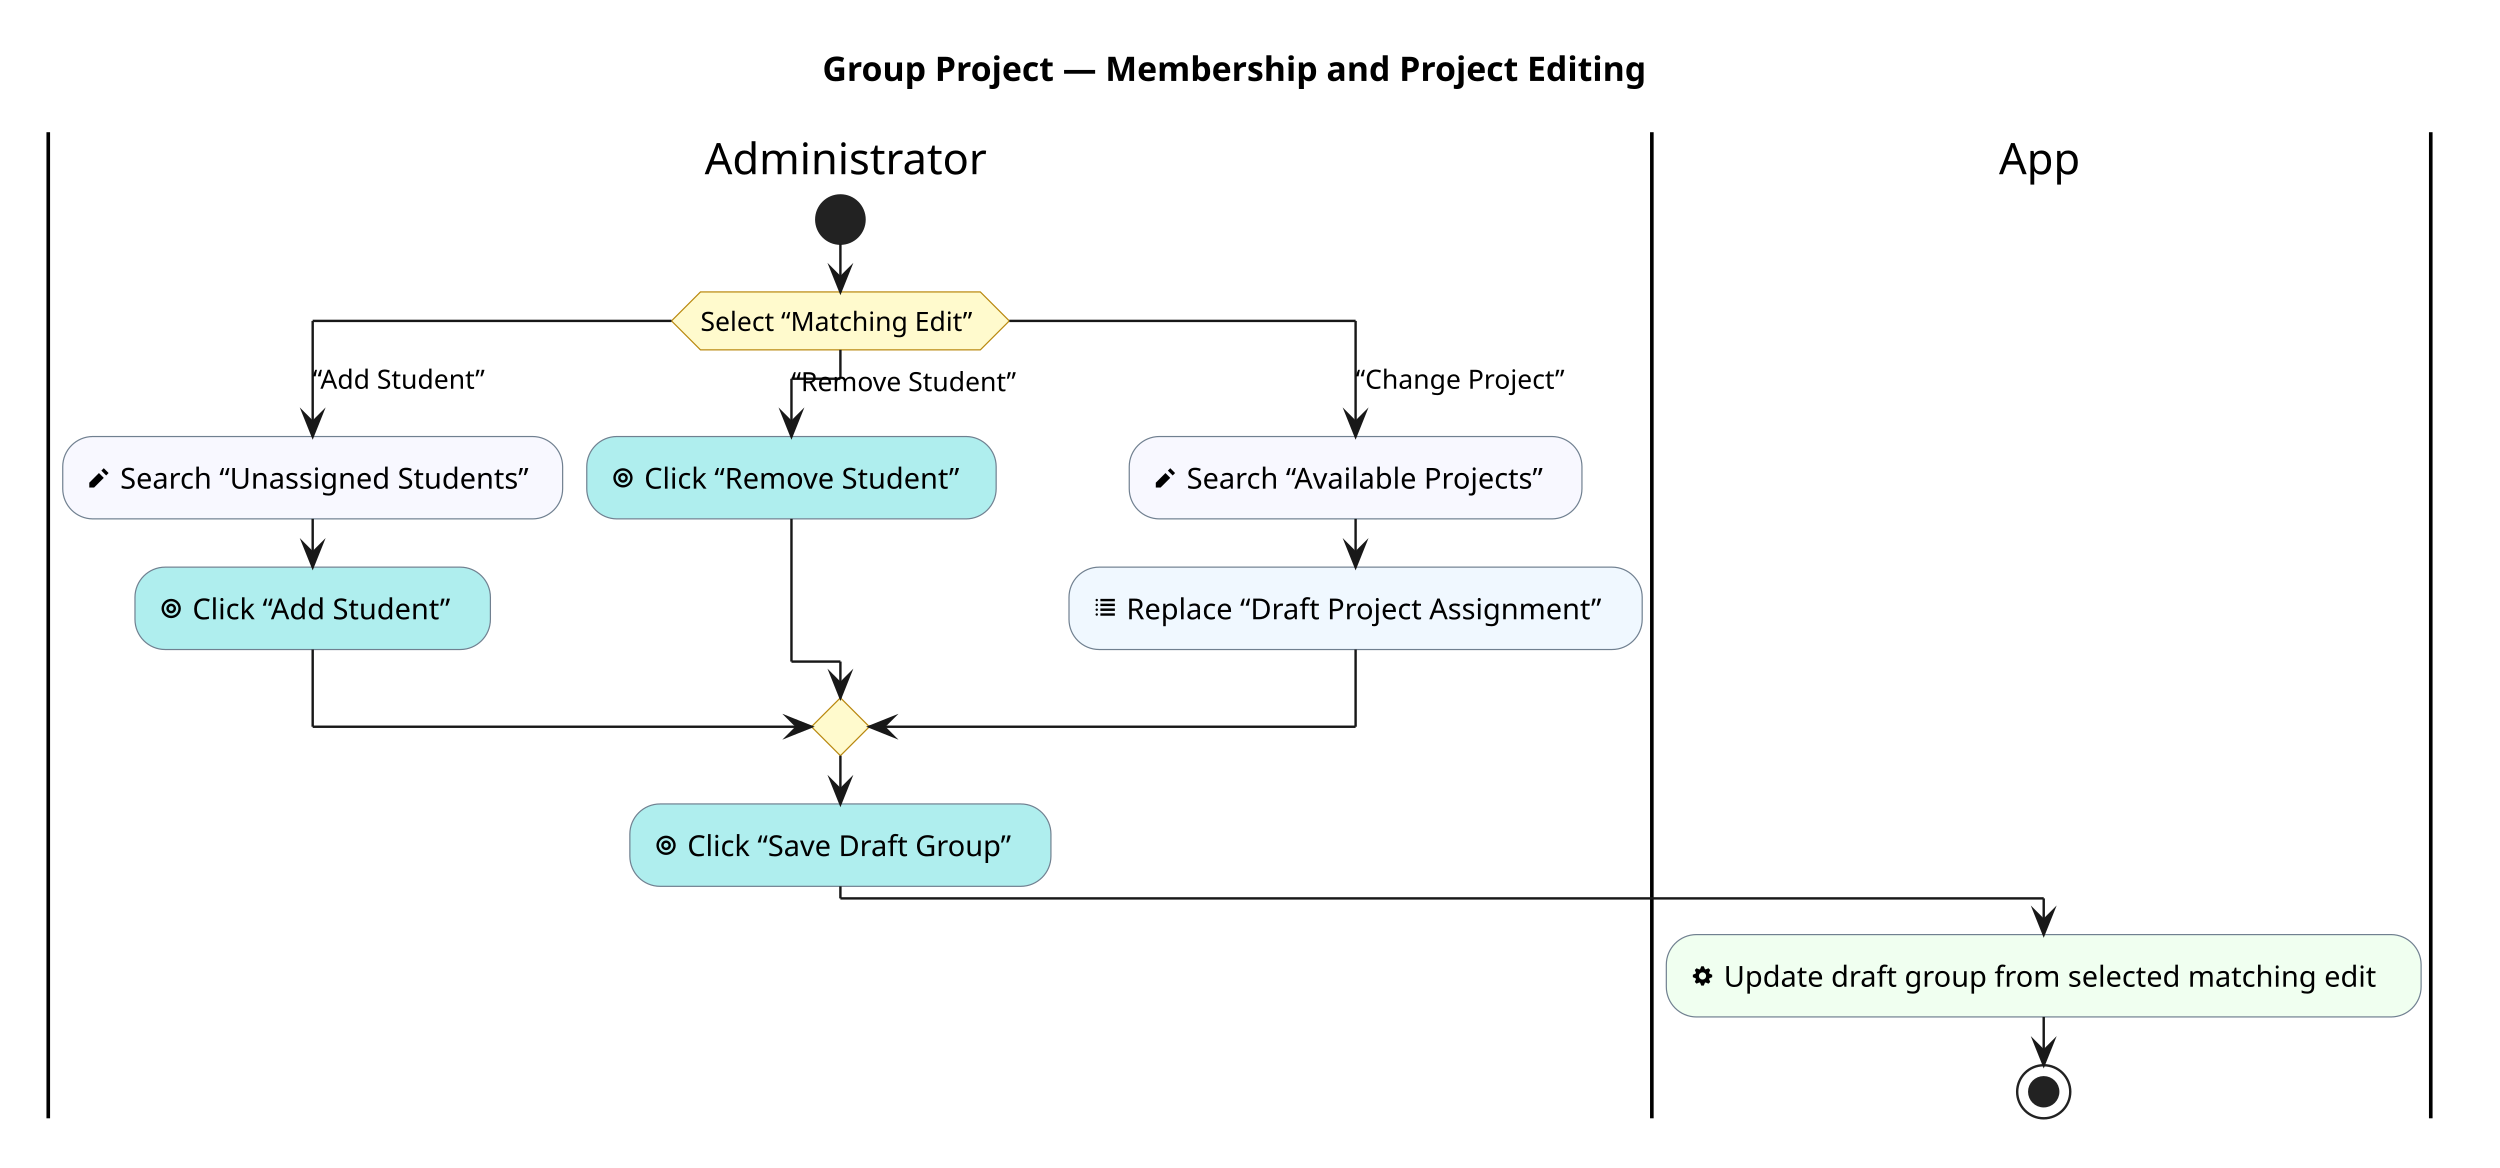
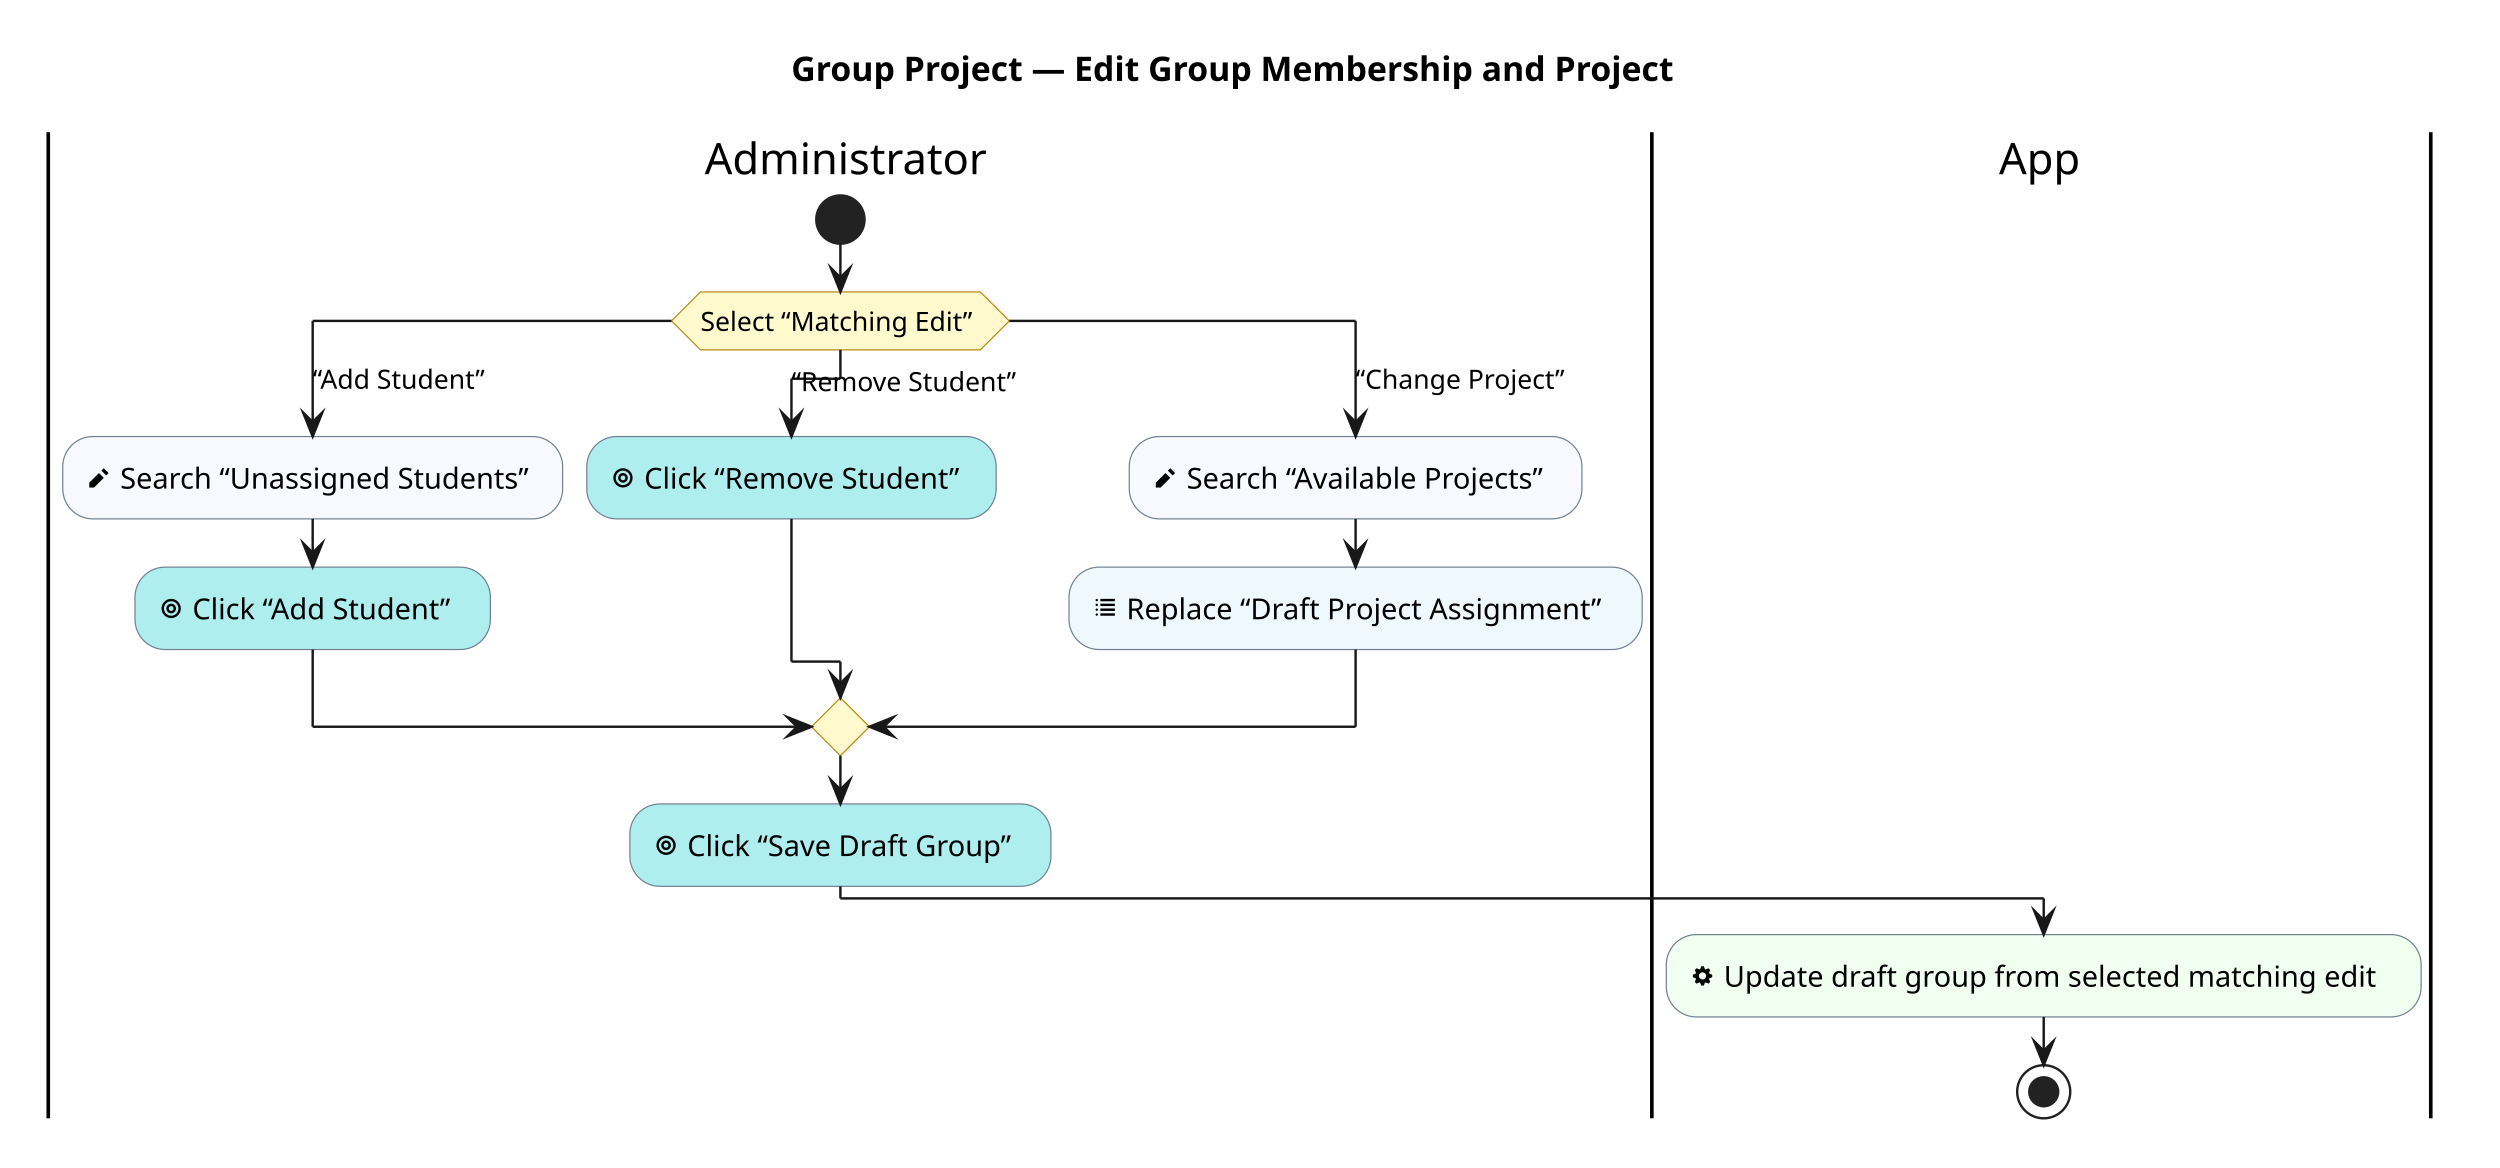
<svg xmlns="http://www.w3.org/2000/svg" contentStyleType="text/css" data-diagram-type="ACTIVITY" height="484px" preserveAspectRatio="none" style="width:1036px;height:484px;background:#FFFFFF;" version="1.1" viewBox="0 0 1036 484" width="1036px" zoomAndPan="magnify">
  <defs />
  <g>
    <g class="title" data-source-line="2">
-       <text fill="#000000" font-family="sans-serif" font-size="14" font-weight="700" lengthAdjust="spacing" textLength="352.529" x="340.813" y="33.535">Group Project — Membership and Project Editing</text>
+       <text fill="#000000" font-family="sans-serif" font-size="14" font-weight="700" lengthAdjust="spacing" textLength="378.376" x="327.89" y="33.535">Group Project — Edit Group Membership and Project</text>
    </g>
    <rect fill="none" height="21.199" style="stroke:none;stroke-width:1;" width="989.156" x="20" y="54.785" />
    <ellipse cx="348.262" cy="90.984" fill="#222222" rx="10" ry="10" style="stroke:#222222;stroke-width:1;" />
    <polygon fill="#FFFACD" points="290.27,120.984,406.253,120.984,418.253,132.984,406.253,144.984,290.27,144.984,278.27,132.984,290.27,120.984" style="stroke:#B8860B;stroke-width:0.5;stroke-linejoin:miter;stroke-miterlimit:10;" />
    <text fill="#000000" font-family="sans-serif" font-size="11" lengthAdjust="spacing" textLength="115.983" x="290.27" y="137.142">Select “Matching Edit”</text>
    <rect fill="#F8F8FF" height="34.133" rx="12.5" ry="12.5" style="stroke:#708090;stroke-width:0.5;" width="207.158" x="26" y="180.894" />
    <path d="M43,194.027 L42,195.027 L44,197.027 L45,196.027 L43,194.027 M41,196.027 L37,200.027 L37,202.027 L39,202.027 L43,198.027 L41,196.027" fill="#000000" />
    <text fill="#000000" font-family="sans-serif" font-size="12" lengthAdjust="spacing" textLength="173.361" x="49.797" y="202.496">Search “Unassigned Students”</text>
    <rect fill="#AFEEEE" height="34.133" rx="12.5" ry="12.5" style="stroke:#708090;stroke-width:0.5;" width="147.287" x="55.935" y="235.027" />
    <path d="M70.936,248.16 C68.736,248.16 66.936,249.96 66.936,252.16 C66.936,254.36 68.736,256.16 70.936,256.16 C73.135,256.16 74.936,254.36 74.936,252.16 C74.936,249.96 73.135,248.16 70.936,248.16 M70.936,249.16 C72.596,249.16 73.936,250.5 73.936,252.16 C73.936,253.82 72.596,255.16 70.936,255.16 C69.275,255.16 67.936,253.82 67.936,252.16 C67.936,250.5 69.275,249.16 70.936,249.16 M70.936,250.16 C69.835,250.16 68.936,251.06 68.936,252.16 C68.936,253.26 69.835,254.16 70.936,254.16 C72.035,254.16 72.936,253.26 72.936,252.16 C72.936,251.06 72.035,250.16 70.936,250.16 M70.936,251.16 C71.496,251.16 71.936,251.6 71.936,252.16 C71.936,252.72 71.496,253.16 70.936,253.16 C70.376,253.16 69.936,252.72 69.936,252.16 C69.936,251.6 70.376,251.16 70.936,251.16" fill="#000000" />
    <text fill="#000000" font-family="sans-serif" font-size="12" lengthAdjust="spacing" textLength="113.49" x="79.732" y="256.629">Click “Add Student”</text>
    <rect fill="#AFEEEE" height="34.133" rx="12.5" ry="12.5" style="stroke:#708090;stroke-width:0.5;" width="169.647" x="243.158" y="180.894" />
    <path d="M258.158,194.027 C255.958,194.027 254.158,195.827 254.158,198.027 C254.158,200.227 255.958,202.027 258.158,202.027 C260.358,202.027 262.158,200.227 262.158,198.027 C262.158,195.827 260.358,194.027 258.158,194.027 M258.158,195.027 C259.818,195.027 261.158,196.367 261.158,198.027 C261.158,199.687 259.818,201.027 258.158,201.027 C256.498,201.027 255.158,199.687 255.158,198.027 C255.158,196.367 256.498,195.027 258.158,195.027 M258.158,196.027 C257.058,196.027 256.158,196.927 256.158,198.027 C256.158,199.127 257.058,200.027 258.158,200.027 C259.258,200.027 260.158,199.127 260.158,198.027 C260.158,196.927 259.258,196.027 258.158,196.027 M258.158,197.027 C258.718,197.027 259.158,197.467 259.158,198.027 C259.158,198.587 258.718,199.027 258.158,199.027 C257.598,199.027 257.158,198.587 257.158,198.027 C257.158,197.467 257.598,197.027 258.158,197.027" fill="#000000" />
    <text fill="#000000" font-family="sans-serif" font-size="12" lengthAdjust="spacing" textLength="135.85" x="266.955" y="202.496">Click “Remove Student”</text>
    <rect fill="#F8F8FF" height="34.133" rx="12.5" ry="12.5" style="stroke:#708090;stroke-width:0.5;" width="187.6" x="467.96" y="180.894" />
    <path d="M484.96,194.027 L483.96,195.027 L485.96,197.027 L486.96,196.027 L484.96,194.027 M482.96,196.027 L478.96,200.027 L478.96,202.027 L480.96,202.027 L484.96,198.027 L482.96,196.027" fill="#000000" />
    <text fill="#000000" font-family="sans-serif" font-size="12" lengthAdjust="spacing" textLength="153.803" x="491.757" y="202.496">Search “Available Projects”</text>
    <rect fill="#F0F8FF" height="34.133" rx="12.5" ry="12.5" style="stroke:#708090;stroke-width:0.5;" width="237.527" x="442.996" y="235.027" />
    <path d="M454.496,248.16 C454.216,248.16 453.996,248.38 453.996,248.66 C453.996,248.94 454.216,249.16 454.496,249.16 C454.776,249.16 454.996,248.94 454.996,248.66 C454.996,248.38 454.776,248.16 454.496,248.16 M455.996,248.16 L455.996,249.16 L461.996,249.16 L461.996,248.16 L455.996,248.16 M454.496,250.16 C454.216,250.16 453.996,250.38 453.996,250.66 C453.996,250.94 454.216,251.16 454.496,251.16 C454.776,251.16 454.996,250.94 454.996,250.66 C454.996,250.38 454.776,250.16 454.496,250.16 M455.996,250.16 L455.996,251.16 L461.996,251.16 L461.996,250.16 L455.996,250.16 M454.496,252.16 C454.216,252.16 453.996,252.38 453.996,252.66 C453.996,252.94 454.216,253.16 454.496,253.16 C454.776,253.16 454.996,252.94 454.996,252.66 C454.996,252.38 454.776,252.16 454.496,252.16 M455.996,252.16 L455.996,253.16 L461.996,253.16 L461.996,252.16 L455.996,252.16 M454.496,254.16 C454.216,254.16 453.996,254.38 453.996,254.66 C453.996,254.94 454.216,255.16 454.496,255.16 C454.776,255.16 454.996,254.94 454.996,254.66 C454.996,254.38 454.776,254.16 454.496,254.16 M455.996,254.16 L455.996,255.16 L461.996,255.16 L461.996,254.16 L455.996,254.16" fill="#000000" />
    <text fill="#000000" font-family="sans-serif" font-size="12" lengthAdjust="spacing" textLength="203.731" x="466.793" y="256.629">Replace “Draft Project Assignment”</text>
    <polygon fill="#FFFACD" points="348.262,289.16,348.262,289.16,360.262,301.16,348.262,313.16,348.262,313.16,336.262,301.16,348.262,289.16" style="stroke:#B8860B;stroke-width:0.5;stroke-linejoin:miter;stroke-miterlimit:10;" />
    <rect fill="#AFEEEE" height="34.133" rx="12.5" ry="12.5" style="stroke:#708090;stroke-width:0.5;" width="174.492" x="261.016" y="333.16" />
    <path d="M276.016,346.293 C273.816,346.293 272.016,348.093 272.016,350.293 C272.016,352.493 273.816,354.293 276.016,354.293 C278.216,354.293 280.016,352.493 280.016,350.293 C280.016,348.093 278.216,346.293 276.016,346.293 M276.016,347.293 C277.676,347.293 279.016,348.633 279.016,350.293 C279.016,351.953 277.676,353.293 276.016,353.293 C274.356,353.293 273.016,351.953 273.016,350.293 C273.016,348.633 274.356,347.293 276.016,347.293 M276.016,348.293 C274.916,348.293 274.016,349.193 274.016,350.293 C274.016,351.393 274.916,352.293 276.016,352.293 C277.116,352.293 278.016,351.393 278.016,350.293 C278.016,349.193 277.116,348.293 276.016,348.293 M276.016,349.293 C276.576,349.293 277.016,349.733 277.016,350.293 C277.016,350.853 276.576,351.293 276.016,351.293 C275.456,351.293 275.016,350.853 275.016,350.293 C275.016,349.733 275.456,349.293 276.016,349.293" fill="#000000" />
    <text fill="#000000" font-family="sans-serif" font-size="12" lengthAdjust="spacing" textLength="140.695" x="284.812" y="354.762">Click “Save Draft Group”</text>
    <line style="stroke:#000000;stroke-width:1.5;" x1="20" x2="20" y1="54.785" y2="463.426" />
    <rect fill="#F0FFF0" height="34.133" rx="12.5" ry="12.5" style="stroke:#708090;stroke-width:0.5;" width="312.785" x="690.523" y="387.293" />
    <path d="M705.023,400.426 L704.523,401.616 C704.423,401.646 704.333,401.696 704.243,401.746 L703.053,401.246 L702.333,401.966 L702.833,403.156 C702.783,403.256 702.743,403.336 702.703,403.436 L701.513,403.936 L701.513,404.936 L702.703,405.436 C702.743,405.536 702.783,405.616 702.833,405.716 L702.333,406.906 L703.053,407.626 L704.243,407.126 C704.333,407.166 704.423,407.216 704.523,407.256 L705.023,408.446 L706.023,408.446 L706.523,407.256 C706.613,407.216 706.713,407.176 706.803,407.126 L707.993,407.626 L708.713,406.906 L708.213,405.716 C708.253,405.626 708.303,405.526 708.343,405.436 L709.533,404.936 L709.533,403.936 L708.343,403.436 C708.313,403.346 708.263,403.246 708.213,403.156 L708.713,401.966 L707.993,401.246 L706.803,401.746 C706.713,401.706 706.613,401.656 706.523,401.616 L706.023,400.426 L705.023,400.426 M705.523,402.926 C706.353,402.926 707.023,403.596 707.023,404.426 C707.023,405.256 706.353,405.926 705.523,405.926 C704.693,405.926 704.023,405.256 704.023,404.426 C704.023,403.596 704.693,402.926 705.523,402.926" fill="#000000" />
    <text fill="#000000" font-family="sans-serif" font-size="12" lengthAdjust="spacing" textLength="278.988" x="714.32" y="408.894">Update draft group from selected matching edit</text>
    <ellipse cx="846.916" cy="452.426" fill="none" rx="11" ry="11" style="stroke:#222222;stroke-width:1;" />
    <ellipse cx="846.916" cy="452.426" fill="#222222" rx="6" ry="6" style="stroke:#222222;stroke-width:1;" />
    <line style="stroke:#000000;stroke-width:1.5;" x1="684.523" x2="684.523" y1="54.785" y2="463.426" />
    <line style="stroke:#000000;stroke-width:1.5;" x1="1007.309" x2="1007.309" y1="54.785" y2="463.426" />
    <line style="stroke:#181818;stroke-width:1;" x1="129.579" x2="129.579" y1="215.027" y2="235.027" />
    <polygon fill="#181818" points="125.579,225.027,129.579,235.027,133.579,225.027,129.579,229.027" style="stroke:#181818;stroke-width:1;stroke-linejoin:miter;stroke-miterlimit:10;" />
    <line style="stroke:#181818;stroke-width:1;" x1="561.76" x2="561.76" y1="215.027" y2="235.027" />
    <polygon fill="#181818" points="557.76,225.027,561.76,235.027,565.76,225.027,561.76,229.027" style="stroke:#181818;stroke-width:1;stroke-linejoin:miter;stroke-miterlimit:10;" />
    <line style="stroke:#181818;stroke-width:1;" x1="278.27" x2="129.579" y1="132.984" y2="132.984" />
    <line style="stroke:#181818;stroke-width:1;" x1="129.579" x2="129.579" y1="132.984" y2="180.894" />
    <polygon fill="#181818" points="125.579,170.894,129.579,180.894,133.579,170.894,129.579,174.894" style="stroke:#181818;stroke-width:1;stroke-linejoin:miter;stroke-miterlimit:10;" />
    <text fill="#000000" font-family="sans-serif" font-size="11" lengthAdjust="spacing" textLength="74.519" x="129.579" y="161.097">“Add Student”</text>
    <line style="stroke:#181818;stroke-width:1;" x1="418.253" x2="561.76" y1="132.984" y2="132.984" />
    <line style="stroke:#181818;stroke-width:1;" x1="561.76" x2="561.76" y1="132.984" y2="180.894" />
    <polygon fill="#181818" points="557.76,170.894,561.76,180.894,565.76,170.894,561.76,174.894" style="stroke:#181818;stroke-width:1;stroke-linejoin:miter;stroke-miterlimit:10;" />
    <text fill="#000000" font-family="sans-serif" font-size="11" lengthAdjust="spacing" textLength="89.112" x="561.76" y="161.097">“Change Project”</text>
    <line style="stroke:#181818;stroke-width:1;" x1="348.262" x2="348.262" y1="144.984" y2="156.954" />
    <line style="stroke:#181818;stroke-width:1;" x1="348.262" x2="327.981" y1="156.954" y2="156.954" />
    <line style="stroke:#181818;stroke-width:1;" x1="327.981" x2="327.981" y1="156.954" y2="180.894" />
    <polygon fill="#181818" points="323.981,170.894,327.981,180.894,331.981,170.894,327.981,174.894" style="stroke:#181818;stroke-width:1;stroke-linejoin:miter;stroke-miterlimit:10;" />
    <text fill="#000000" font-family="sans-serif" font-size="11" lengthAdjust="spacing" textLength="95.015" x="327.981" y="162.097">“Remove Student”</text>
    <line style="stroke:#181818;stroke-width:1;" x1="129.579" x2="129.579" y1="269.16" y2="301.16" />
    <line style="stroke:#181818;stroke-width:1;" x1="129.579" x2="336.262" y1="301.16" y2="301.16" />
    <polygon fill="#181818" points="326.262,297.16,336.262,301.16,326.262,305.16,330.262,301.16" style="stroke:#181818;stroke-width:1;stroke-linejoin:miter;stroke-miterlimit:10;" />
    <line style="stroke:#181818;stroke-width:1;" x1="561.76" x2="561.76" y1="269.16" y2="301.16" />
    <line style="stroke:#181818;stroke-width:1;" x1="561.76" x2="360.262" y1="301.16" y2="301.16" />
    <polygon fill="#181818" points="370.262,297.16,360.262,301.16,370.262,305.16,366.262,301.16" style="stroke:#181818;stroke-width:1;stroke-linejoin:miter;stroke-miterlimit:10;" />
    <line style="stroke:#181818;stroke-width:1;" x1="327.981" x2="327.981" y1="215.027" y2="274.16" />
    <line style="stroke:#181818;stroke-width:1;" x1="327.981" x2="348.262" y1="274.16" y2="274.16" />
    <line style="stroke:#181818;stroke-width:1;" x1="348.262" x2="348.262" y1="274.16" y2="289.16" />
    <polygon fill="#181818" points="344.262,279.16,348.262,289.16,352.262,279.16,348.262,283.16" style="stroke:#181818;stroke-width:1;stroke-linejoin:miter;stroke-miterlimit:10;" />
    <line style="stroke:#181818;stroke-width:1;" x1="348.262" x2="348.262" y1="100.984" y2="120.984" />
    <polygon fill="#181818" points="344.262,110.984,348.262,120.984,352.262,110.984,348.262,114.984" style="stroke:#181818;stroke-width:1;stroke-linejoin:miter;stroke-miterlimit:10;" />
    <line style="stroke:#181818;stroke-width:1;" x1="348.262" x2="348.262" y1="313.16" y2="333.16" />
    <polygon fill="#181818" points="344.262,323.16,348.262,333.16,352.262,323.16,348.262,327.16" style="stroke:#181818;stroke-width:1;stroke-linejoin:miter;stroke-miterlimit:10;" />
    <line style="stroke:#181818;stroke-width:1;" x1="846.916" x2="846.916" y1="421.426" y2="441.426" />
    <polygon fill="#181818" points="842.916,431.426,846.916,441.426,850.916,431.426,846.916,435.426" style="stroke:#181818;stroke-width:1;stroke-linejoin:miter;stroke-miterlimit:10;" />
    <line style="stroke:#181818;stroke-width:1;" x1="348.262" x2="348.262" y1="367.293" y2="372.293" />
    <line style="stroke:#181818;stroke-width:1;" x1="348.262" x2="846.916" y1="372.293" y2="372.293" />
    <line style="stroke:#181818;stroke-width:1;" x1="846.916" x2="846.916" y1="372.293" y2="387.293" />
    <polygon fill="#181818" points="842.916,377.293,846.916,387.293,850.916,377.293,846.916,381.293" style="stroke:#181818;stroke-width:1;stroke-linejoin:miter;stroke-miterlimit:10;" />
    <text fill="#000000" font-family="sans-serif" font-size="18" lengthAdjust="spacing" textLength="120.498" x="292.013" y="72.188">Administrator</text>
    <text fill="#000000" font-family="sans-serif" font-size="18" lengthAdjust="spacing" textLength="35.077" x="828.377" y="72.188">App</text>
  </g>
</svg>
